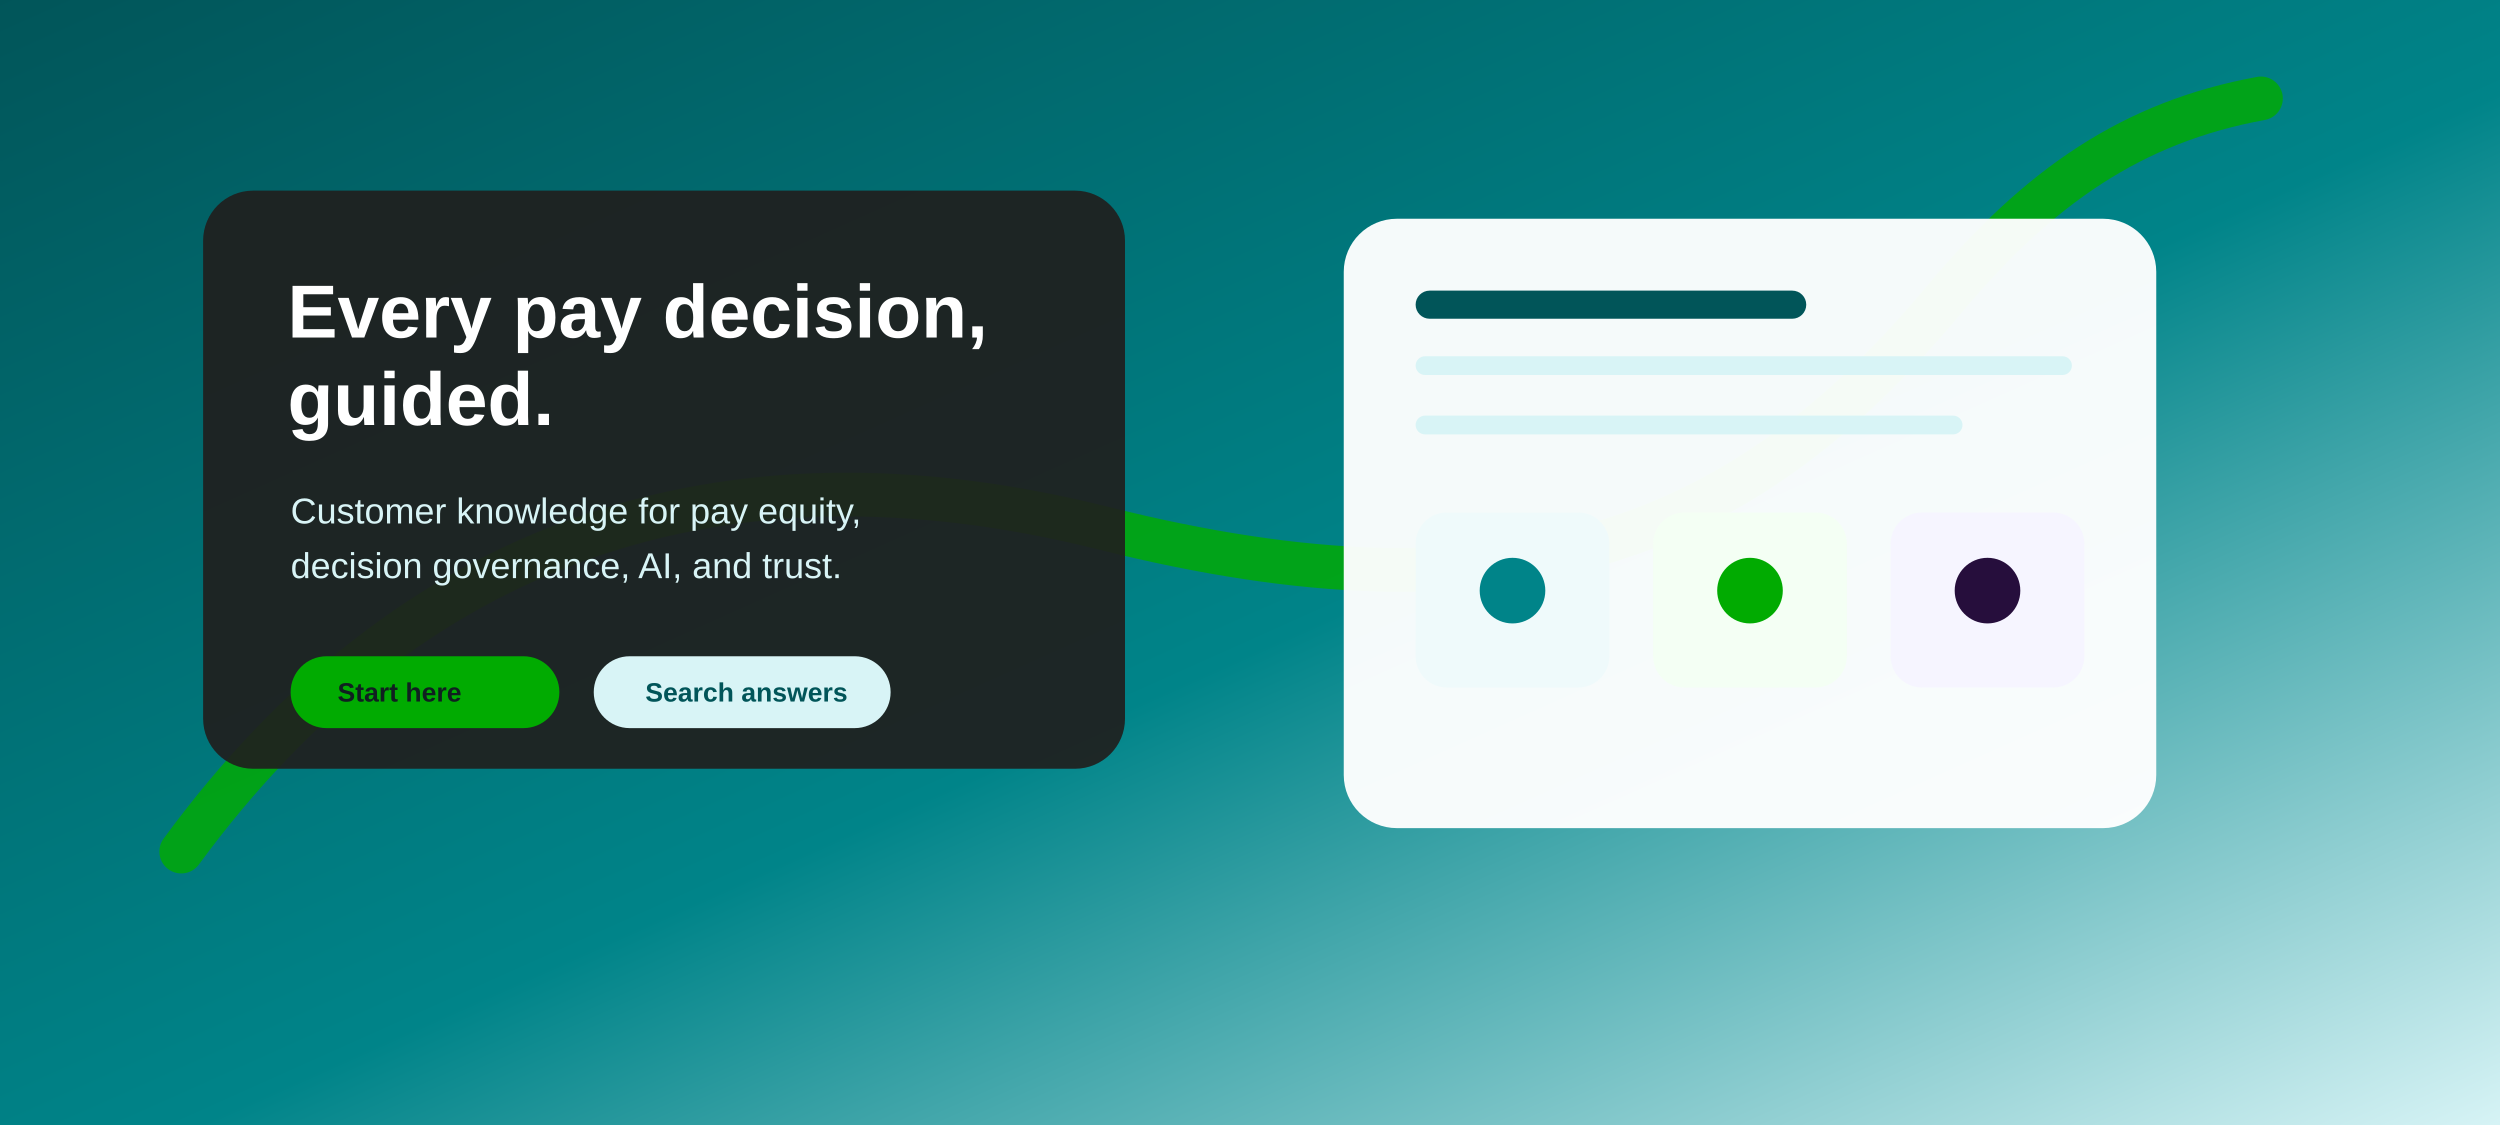
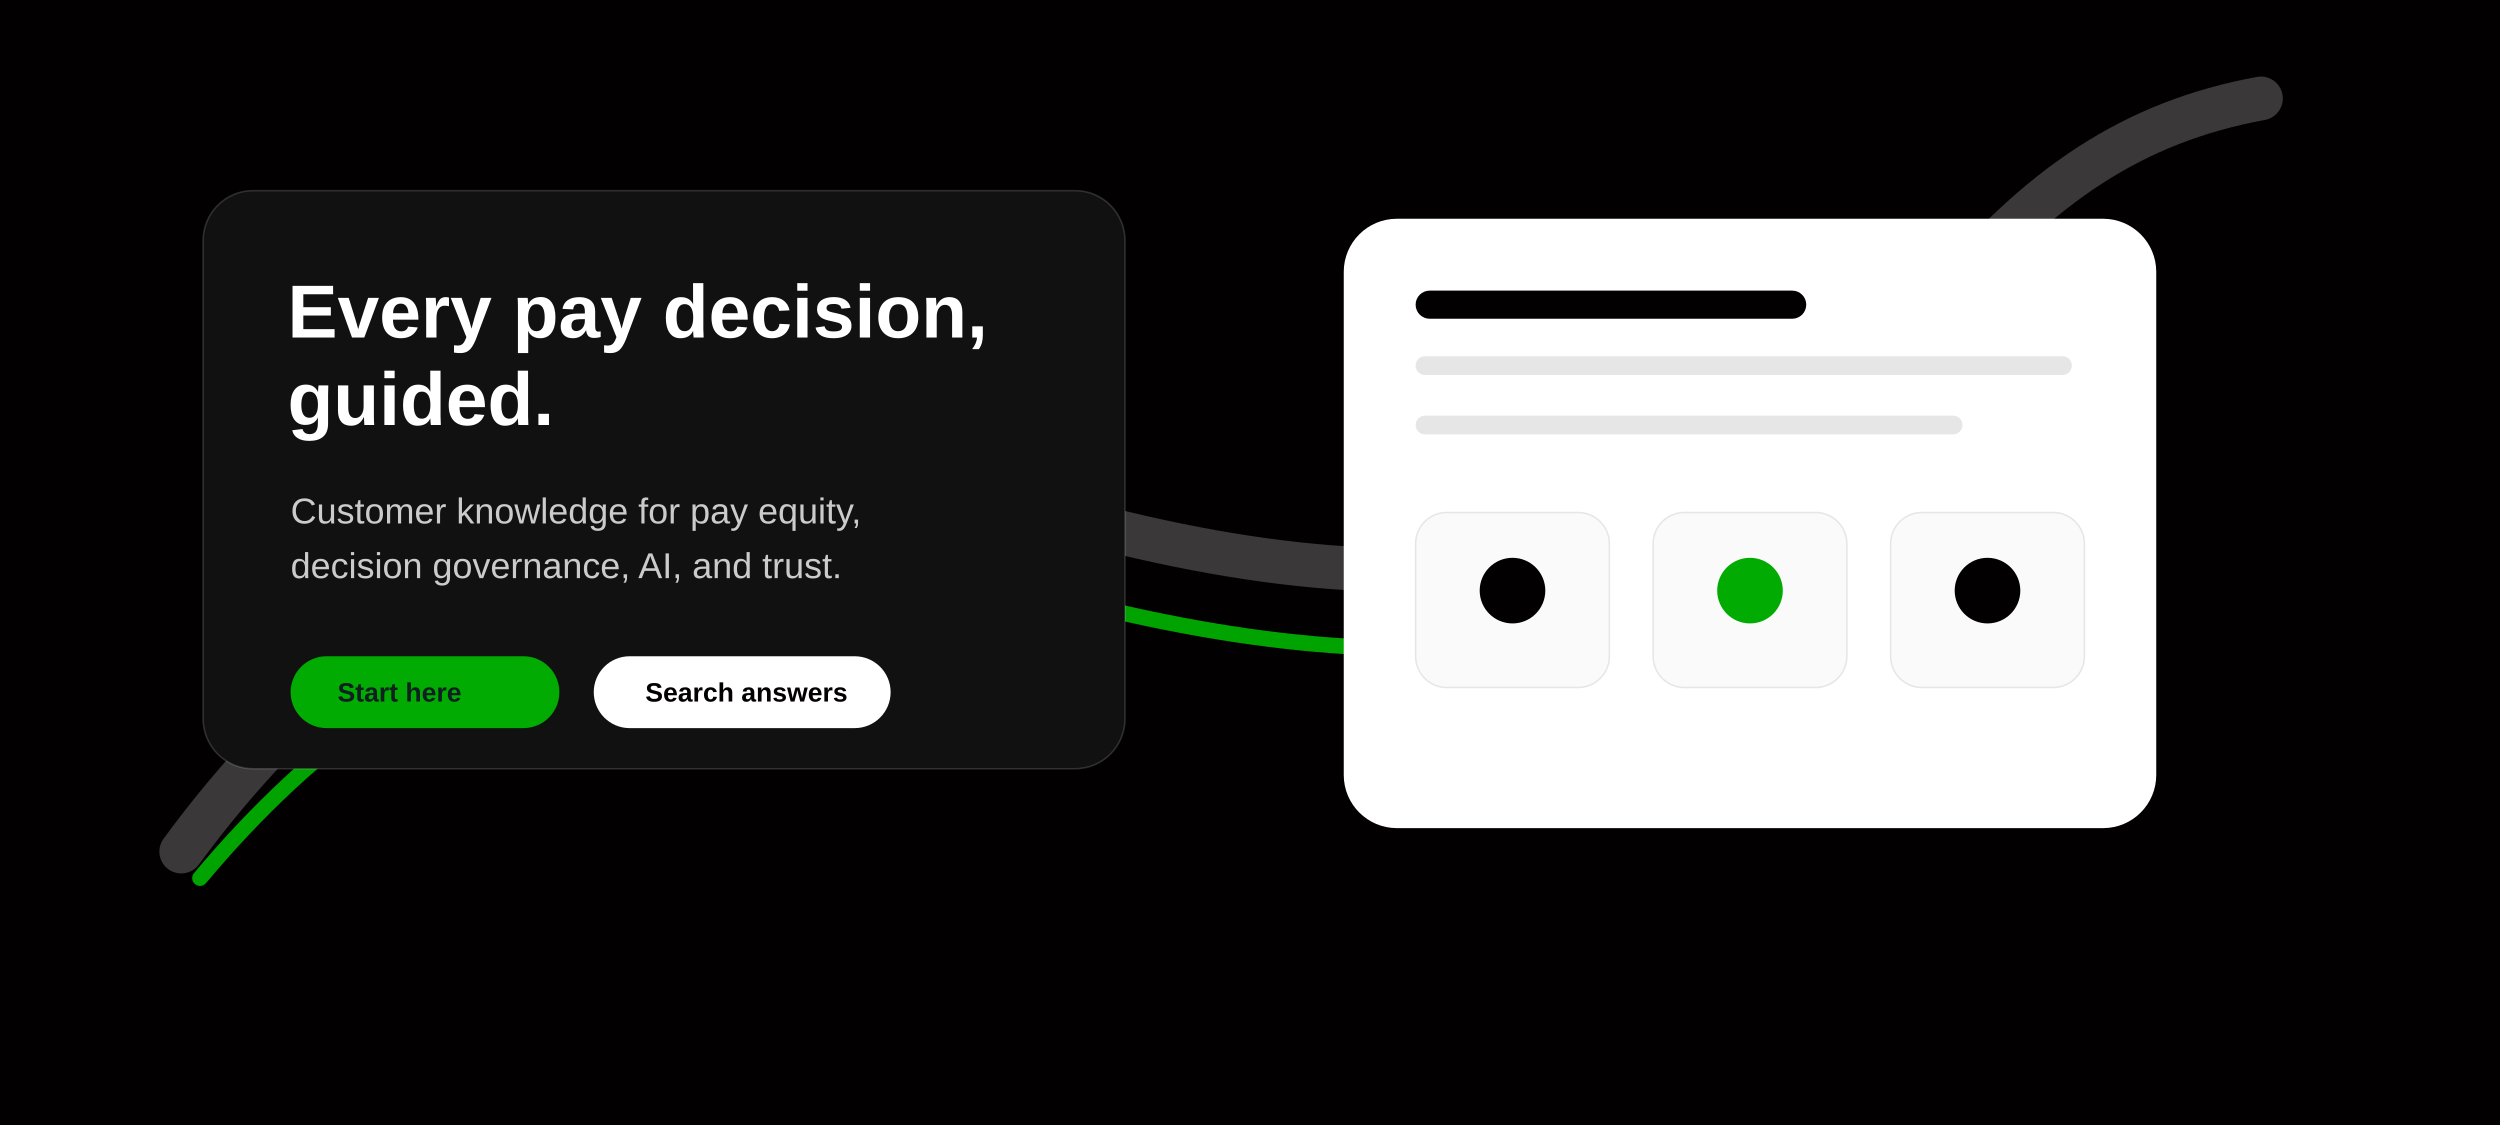
<svg xmlns="http://www.w3.org/2000/svg" viewBox="0 0 1600 720" role="img" aria-labelledby="title desc">
-   <defs>
-     <linearGradient id="bg" x1="0" y1="0" x2="1" y2="1">
-       <stop offset="0" stop-color="#015559" />
-       <stop offset="0.54" stop-color="#008489" />
-       <stop offset="1" stop-color="#D8F4F6" />
-     </linearGradient>
-   </defs>
-   <rect width="1600" height="720" fill="url(#bg)" />
-   <path d="M116 545C262 346 462 277 706 338c259 65 408 10 538-146 61-73 121-114 203-129" fill="none" stroke="#01AB01" stroke-width="28" stroke-linecap="round" opacity=".82" />
+   <rect width="1600" height="720" fill="#020000" />
+   <path d="M116 545C262 346 462 277 706 338c259 65 408 10 538-146 61-73 121-114 203-129" fill="none" stroke="#FFFFFF" stroke-width="28" stroke-linecap="round" opacity=".22" />
+   <path d="M128 562C276 385 462 331 700 388c248 60 410 20 551-126" fill="none" stroke="#01AB01" stroke-width="10" stroke-linecap="round" opacity=".95" />
  <g transform="translate(130 122)">
-     <rect width="590" height="370" rx="32" fill="#1F1E1D" opacity=".92" />
+     <rect width="590" height="370" rx="32" fill="#111111" stroke="#FFFFFF" stroke-opacity=".16" />
    <text x="54" y="94" fill="#FFFFFF" font-family="Instrument Sans, Arial, Helvetica, sans-serif" font-size="48" font-weight="800">Every pay decision,</text>
    <text x="54" y="150" fill="#FFFFFF" font-family="Instrument Sans, Arial, Helvetica, sans-serif" font-size="48" font-weight="800">guided.</text>
-     <text x="56" y="213" fill="#D8F4F6" font-family="Instrument Sans, Arial, Helvetica, sans-serif" font-size="23">Customer knowledge for pay equity,</text>
-     <text x="56" y="248" fill="#D8F4F6" font-family="Instrument Sans, Arial, Helvetica, sans-serif" font-size="23">decision governance, AI, and trust.</text>
+     <text x="56" y="213" fill="#FFFFFF" opacity=".78" font-family="Instrument Sans, Arial, Helvetica, sans-serif" font-size="23">Customer knowledge for pay equity,</text>
+     <text x="56" y="248" fill="#FFFFFF" opacity=".78" font-family="Instrument Sans, Arial, Helvetica, sans-serif" font-size="23">decision governance, AI, and trust.</text>
    <rect x="56" y="298" width="172" height="46" rx="23" fill="#01AB01" />
-     <rect x="250" y="298" width="190" height="46" rx="23" fill="#D8F4F6" />
+     <rect x="250" y="298" width="190" height="46" rx="23" fill="#FFFFFF" />
    <text x="86" y="327" fill="#102020" font-family="Instrument Sans, Arial, Helvetica, sans-serif" font-size="17" font-weight="700">Start here</text>
-     <text x="283" y="327" fill="#015559" font-family="Instrument Sans, Arial, Helvetica, sans-serif" font-size="17" font-weight="700">Search answers</text>
+     <text x="283" y="327" fill="#020000" font-family="Instrument Sans, Arial, Helvetica, sans-serif" font-size="17" font-weight="700">Search answers</text>
  </g>
  <g transform="translate(860 140)">
-     <rect width="520" height="390" rx="34" fill="#FFFFFF" opacity=".96" />
-     <rect x="46" y="46" width="250" height="18" rx="9" fill="#015559" />
-     <rect x="46" y="88" width="420" height="12" rx="6" fill="#D8F4F6" />
-     <rect x="46" y="126" width="350" height="12" rx="6" fill="#D8F4F6" />
-     <rect x="46" y="188" width="124" height="112" rx="20" fill="#EFFAFB" />
-     <rect x="198" y="188" width="124" height="112" rx="20" fill="#F4FFF4" />
-     <rect x="350" y="188" width="124" height="112" rx="20" fill="#F6F5FF" />
-     <circle cx="108" cy="238" r="21" fill="#008489" />
+     <rect width="520" height="390" rx="34" fill="#FFFFFF" />
+     <rect x="46" y="46" width="250" height="18" rx="9" fill="#020000" />
+     <rect x="46" y="88" width="420" height="12" rx="6" fill="#E6E6E6" />
+     <rect x="46" y="126" width="350" height="12" rx="6" fill="#E6E6E6" />
+     <rect x="46" y="188" width="124" height="112" rx="20" fill="#FAFAFA" stroke="#E6E6E6" />
+     <rect x="198" y="188" width="124" height="112" rx="20" fill="#FAFAFA" stroke="#E6E6E6" />
+     <rect x="350" y="188" width="124" height="112" rx="20" fill="#FAFAFA" stroke="#E6E6E6" />
+     <circle cx="108" cy="238" r="21" fill="#020000" />
    <circle cx="260" cy="238" r="21" fill="#01AB01" />
-     <circle cx="412" cy="238" r="21" fill="#260E3C" />
+     <circle cx="412" cy="238" r="21" fill="#020000" />
  </g>
</svg>
